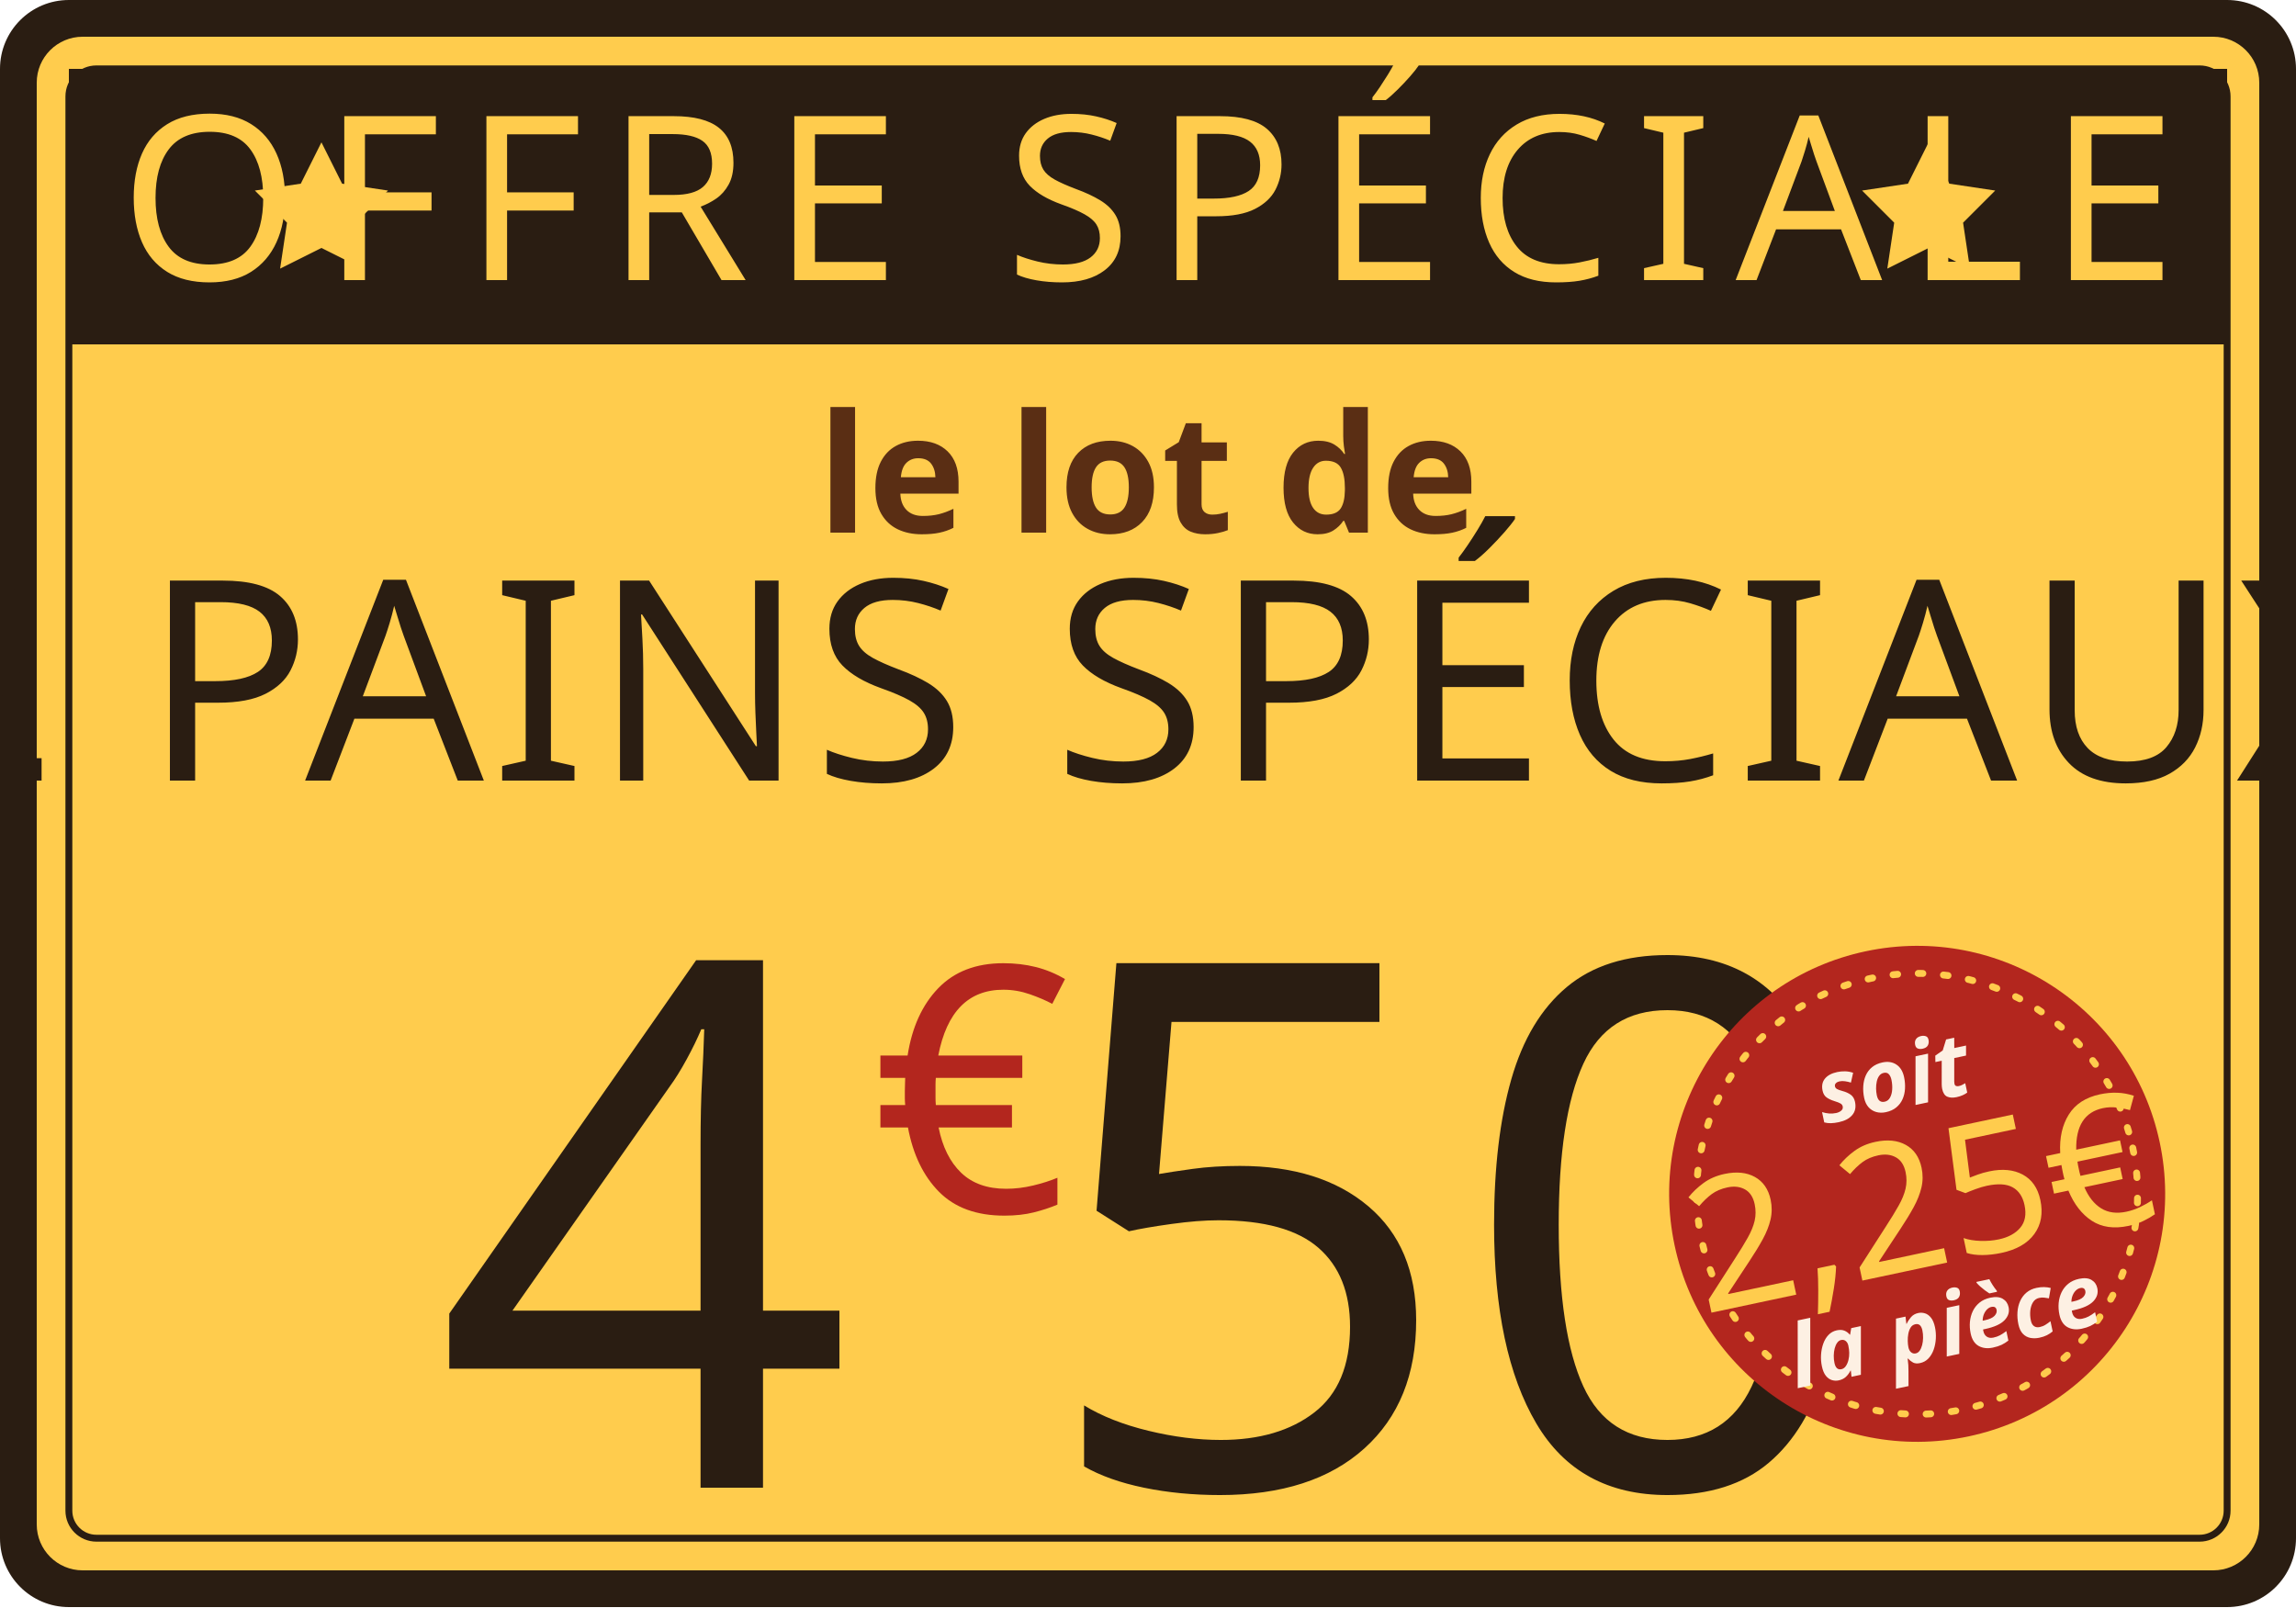
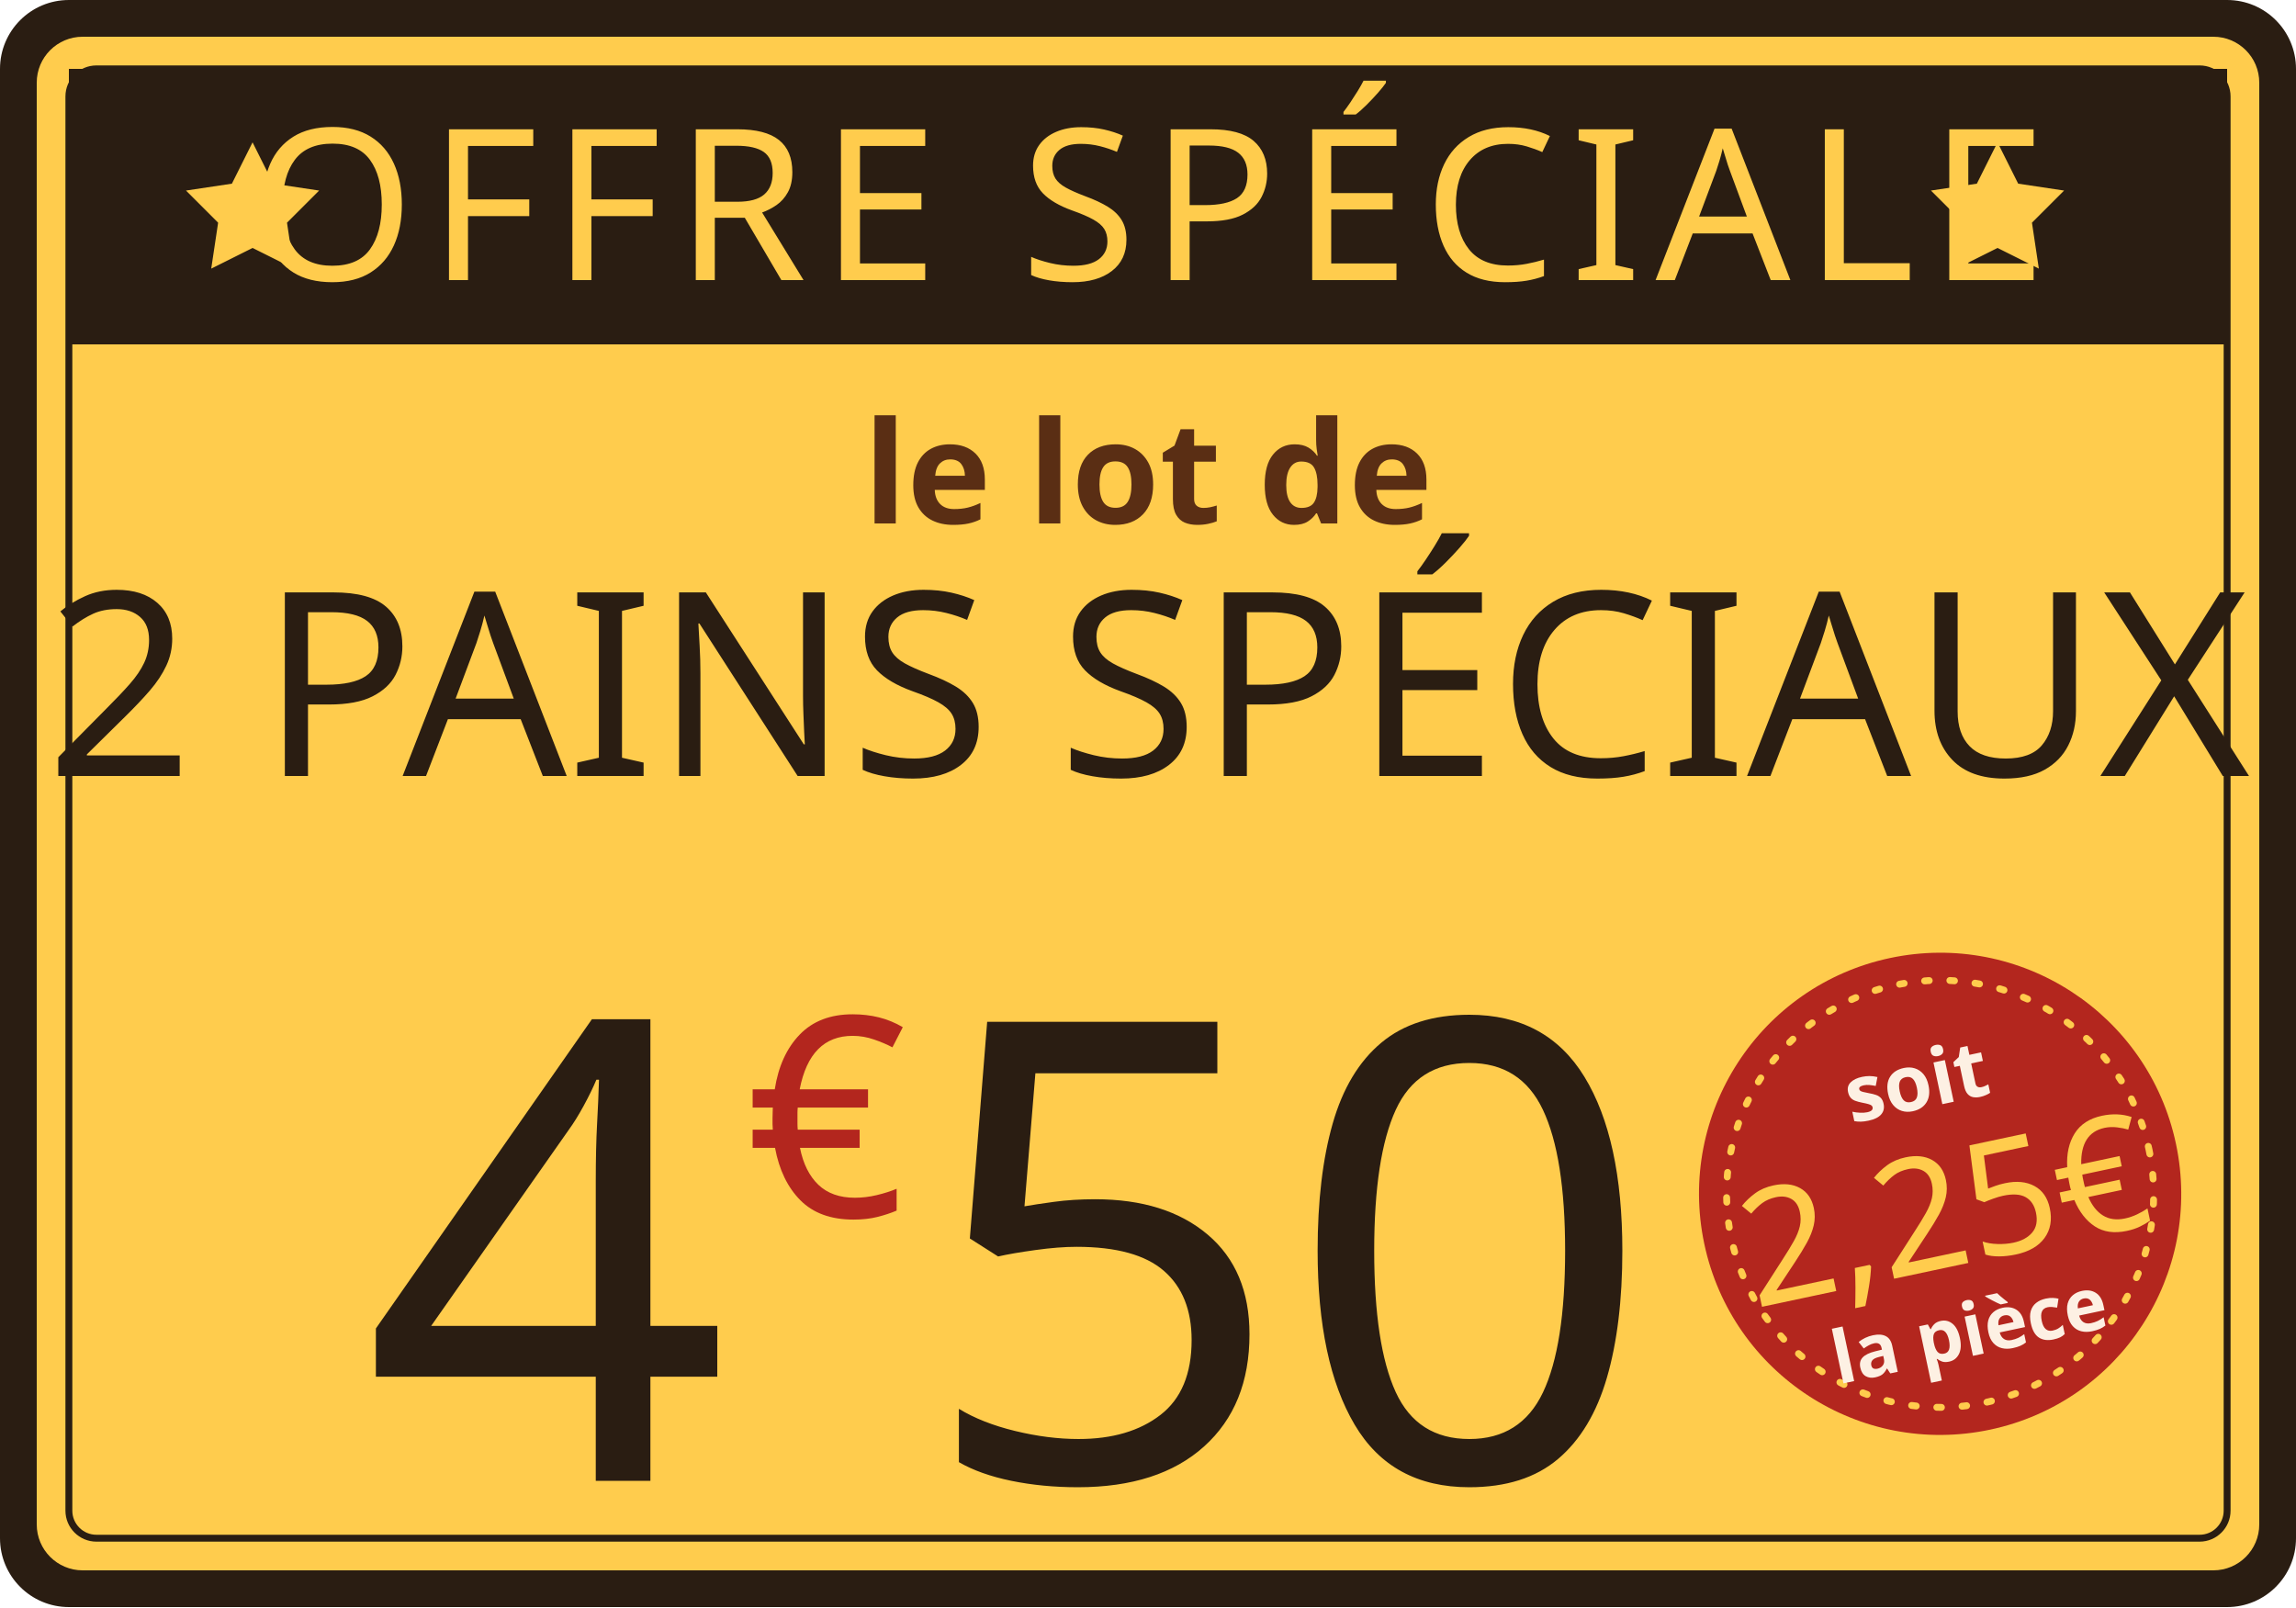
<svg xmlns="http://www.w3.org/2000/svg" width="100mm" height="70mm" viewBox="0 0 1000 700">
  <g id="Fond">
    <rect x="0" y="0" width="1000" height="700" rx="30" fill="#2a1d12" />
    <rect x="16" y="16" width="968" height="668" rx="20" fill="#ffcc4d" />
    <rect x="30" y="30" width="940" height="640" rx="12" fill="none" stroke="#2a1d12" stroke-width="3" />
  </g>
  <g id="Bandeau_offre">
    <rect x="30" y="30" width="940" height="120" fill="#2a1d12" />
-     <text x="500" y="122" text-anchor="middle" font-family="Bebas Neue" font-size="100" letter-spacing="10" fill="#ffcc4d">OFFRE SPÉCIALE</text>
-     <path d="M150 90 l9 18 20 3 -14 14 3 20 -18 -9 -18 9 3 -20 -14 -14 20 -3 z" transform="translate(-10 -28)" fill="#ffcc4d" />
-     <path d="M850 90 l9 18 20 3 -14 14 3 20 -18 -9 -18 9 3 -20 -14 -14 20 -3 z" transform="translate(-10 -28)" fill="#ffcc4d" />
+     <text x="500" y="122" text-anchor="middle" font-family="Impact" font-size="92" letter-spacing="6" fill="#ffcc4d">OFFRE SPÉCIALE</text>
+     <path d="M150 90 l9 18 20 3 -14 14 3 20 -18 -9 -18 9 3 -20 -14 -14 20 -3 z" transform="translate(-40 -28)" fill="#ffcc4d" />
+     <path d="M850 90 l9 18 20 3 -14 14 3 20 -18 -9 -18 9 3 -20 -14 -14 20 -3 z" transform="translate(20 -28)" fill="#ffcc4d" />
  </g>
  <g id="Titre">
-     <text x="500" y="232" text-anchor="middle" font-family="Dancing Script" font-weight="700" font-size="72" fill="#5a2e14">le lot de</text>
-     <text x="500" y="340" text-anchor="middle" font-family="Bebas Neue" font-size="122" letter-spacing="3" fill="#2a1d12">2 PAINS SPÉCIAUX</text>
+     <text x="500" y="228" text-anchor="middle" font-family="Eroika Slab" font-weight="700" font-size="62" fill="#5a2e14">le lot de</text>
+     <text x="500" y="338" text-anchor="middle" font-family="Impact" font-size="112" fill="#2a1d12">2 PAINS SPÉCIAUX</text>
  </g>
  <g id="Prix">
-     <text x="372" y="648" text-anchor="end" font-family="Bebas Neue" font-size="320" fill="#2a1d12">4</text>
-     <text x="380" y="528" font-family="Bebas Neue" font-size="150" fill="#b3261e">€</text>
-     <text x="452" y="648" font-family="Bebas Neue" font-size="320" fill="#2a1d12">50</text>
+     <text x="318" y="645" text-anchor="end" font-family="Impact" font-size="280" fill="#2a1d12">4</text>
+     <text x="325" y="530" font-family="Impact" font-size="122" fill="#b3261e">€</text>
+     <text x="400" y="645" font-family="Impact" font-size="280" fill="#2a1d12">50</text>
  </g>
-   <g id="Pastille_prix_unitaire" transform="rotate(-12 835 520)">
-     <circle cx="835" cy="520" r="108" fill="#b3261e" />
-     <circle cx="835" cy="520" r="96" fill="none" stroke="#ffcc4d" stroke-width="3" stroke-dasharray="2 9" stroke-linecap="round" />
-     <text x="835" y="482" text-anchor="middle" font-family="Crimson Pro" font-style="italic" font-weight="600" font-size="38" fill="#fdf0e3">soit</text>
-     <text x="835" y="552" text-anchor="middle" font-family="Bebas Neue" font-size="80" fill="#ffcc4d">2,25€</text>
-     <text x="835" y="592" text-anchor="middle" font-family="Crimson Pro" font-style="italic" font-weight="600" font-size="38" fill="#fdf0e3">la pièce</text>
+   <g id="Pastille_prix_unitaire" transform="rotate(-12 845 520)">
+     <circle cx="845" cy="520" r="105" fill="#b3261e" />
+     <circle cx="845" cy="520" r="93" fill="none" stroke="#ffcc4d" stroke-width="3" stroke-dasharray="2 9" stroke-linecap="round" />
+     <text x="845" y="482" text-anchor="middle" font-family="Eroika Slab" font-weight="700" font-size="34" fill="#fdf0e3">soit</text>
+     <text x="845" y="552" text-anchor="middle" font-family="Impact" font-size="70" fill="#ffcc4d">2,25€</text>
+     <text x="845" y="592" text-anchor="middle" font-family="Eroika Slab" font-weight="700" font-size="32" fill="#fdf0e3">la pièce</text>
  </g>
</svg>
